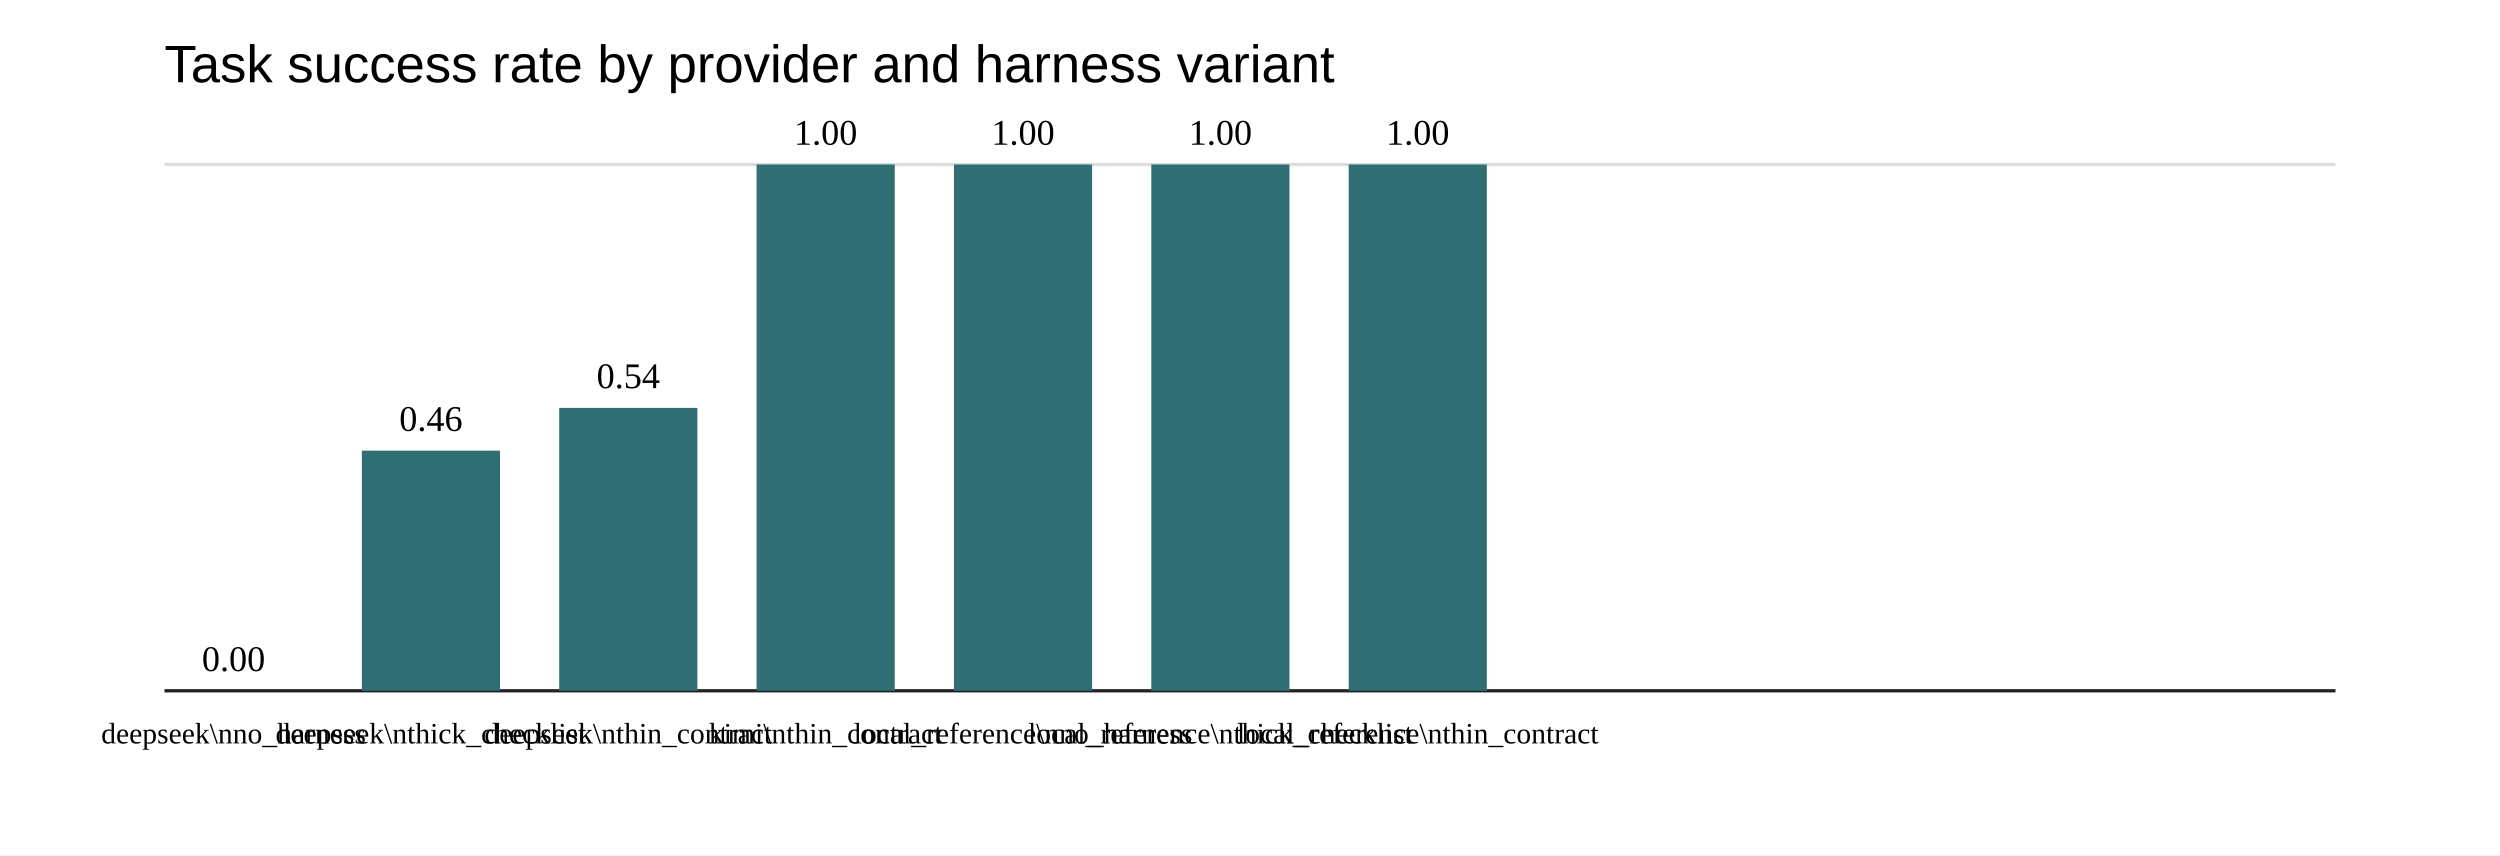
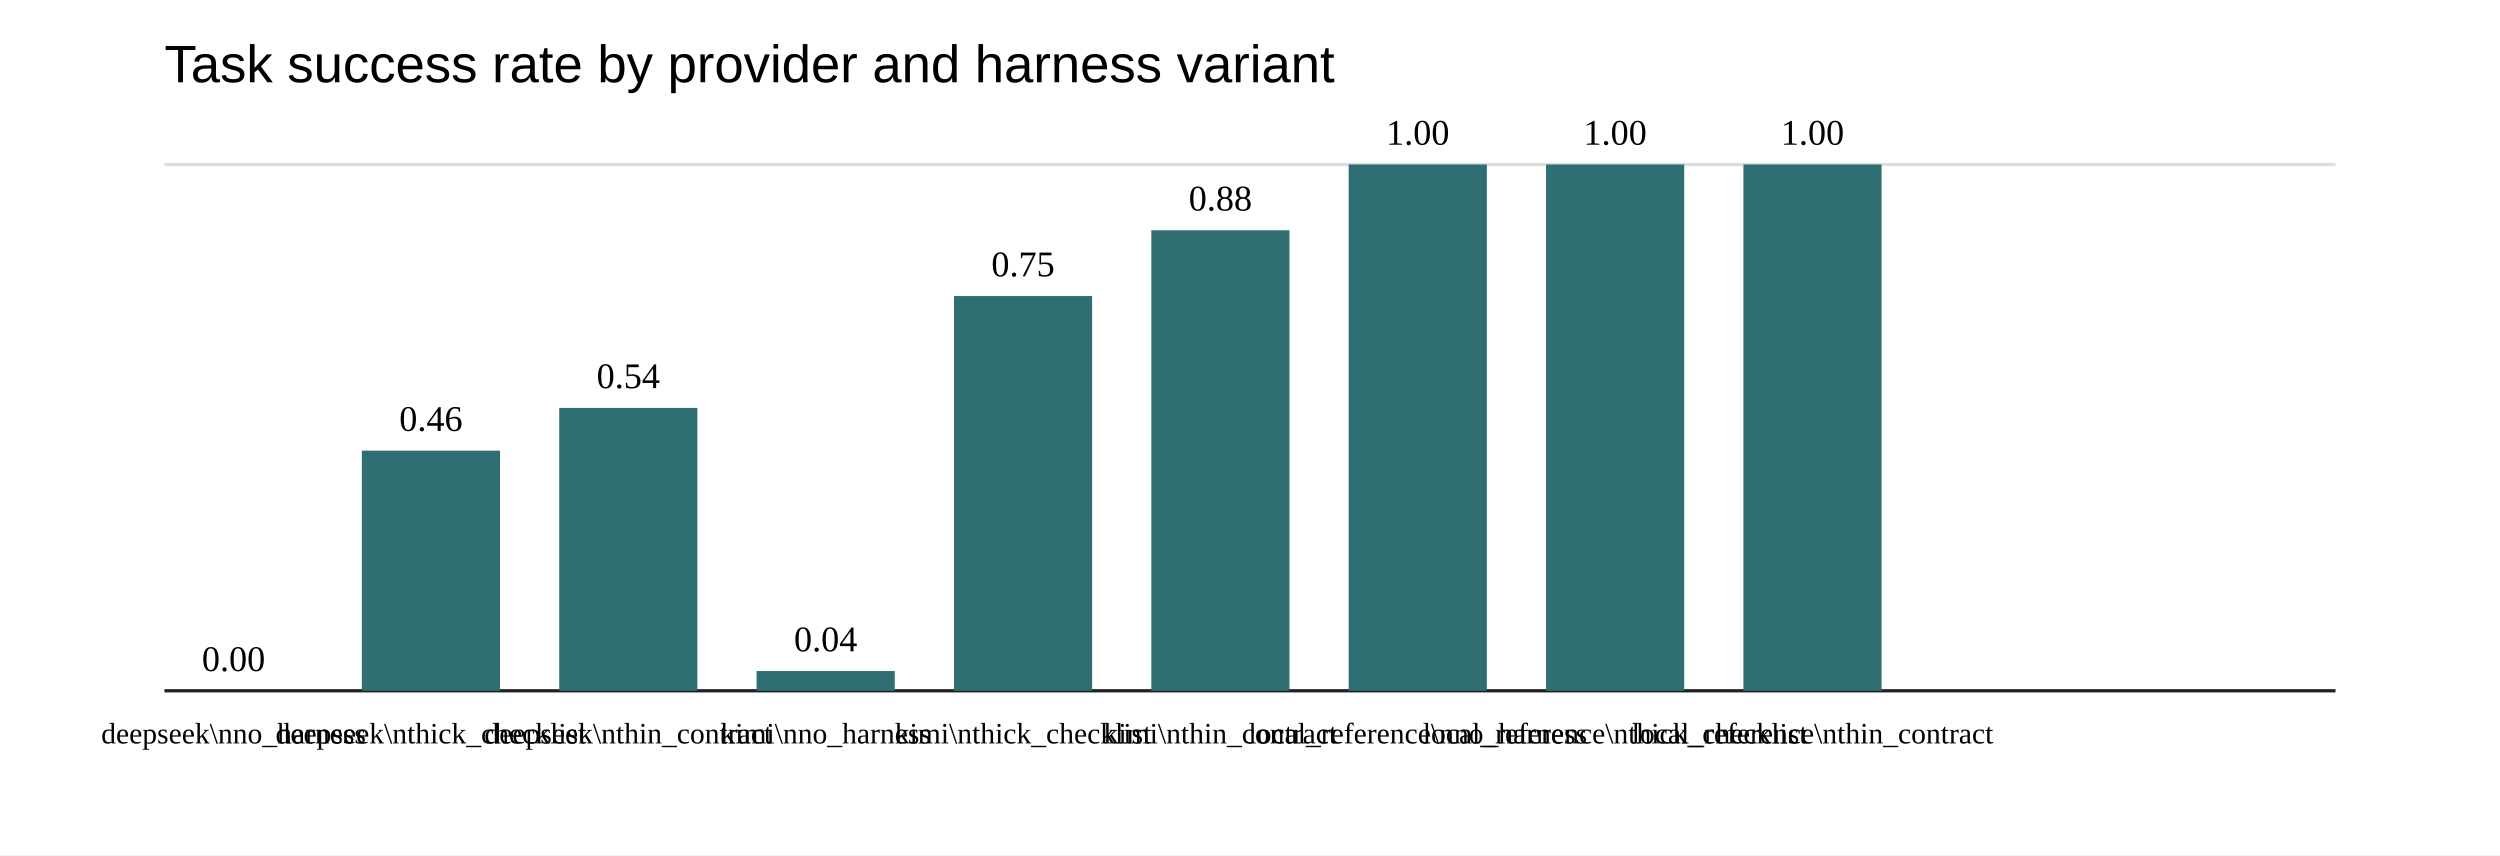
<svg xmlns="http://www.w3.org/2000/svg" width="760" height="260" viewBox="0 0 760 260">
  <rect width="100%" height="100%" fill="white" />
  <text x="50" y="25" font-size="16" font-family="Arial">Task success rate by provider and harness variant</text>
  <line x1="50" y1="210" x2="710" y2="210" stroke="#222" />
  <line x1="50" y1="50" x2="710" y2="50" stroke="#ddd" />
  <rect x="50" y="210" width="42" height="0" fill="#2f6f73" />
  <text x="71.0" y="204" text-anchor="middle" font-size="11">0.00</text>
  <rect x="110" y="137" width="42" height="73" fill="#2f6f73" />
  <text x="131.0" y="131" text-anchor="middle" font-size="11">0.46</text>
  <rect x="170" y="124" width="42" height="86" fill="#2f6f73" />
  <text x="191.0" y="118" text-anchor="middle" font-size="11">0.54</text>
-   <rect x="230" y="50" width="42" height="160" fill="#2f6f73" />
-   <text x="251.0" y="44" text-anchor="middle" font-size="11">1.00</text>
-   <rect x="290" y="50" width="42" height="160" fill="#2f6f73" />
-   <text x="311.0" y="44" text-anchor="middle" font-size="11">1.00</text>
-   <rect x="350" y="50" width="42" height="160" fill="#2f6f73" />
-   <text x="371.0" y="44" text-anchor="middle" font-size="11">1.00</text>
+   <rect x="230" y="204" width="42" height="6" fill="#2f6f73" />
+   <text x="251.0" y="198" text-anchor="middle" font-size="11">0.04</text>
+   <rect x="290" y="90" width="42" height="120" fill="#2f6f73" />
+   <text x="311.0" y="84" text-anchor="middle" font-size="11">0.75</text>
+   <rect x="350" y="70" width="42" height="140" fill="#2f6f73" />
+   <text x="371.0" y="64" text-anchor="middle" font-size="11">0.88</text>
  <rect x="410" y="50" width="42" height="160" fill="#2f6f73" />
  <text x="431.0" y="44" text-anchor="middle" font-size="11">1.00</text>
+   <rect x="470" y="50" width="42" height="160" fill="#2f6f73" />
+   <text x="491.0" y="44" text-anchor="middle" font-size="11">1.00</text>
+   <rect x="530" y="50" width="42" height="160" fill="#2f6f73" />
+   <text x="551.0" y="44" text-anchor="middle" font-size="11">1.00</text>
  <text x="71.0" y="226" text-anchor="middle" font-size="9">deepseek\nno_harness</text>
  <text x="131.0" y="226" text-anchor="middle" font-size="9">deepseek\nthick_checklist</text>
  <text x="191.0" y="226" text-anchor="middle" font-size="9">deepseek\nthin_contract</text>
-   <text x="251.0" y="226" text-anchor="middle" font-size="9">kimi\nthin_contract</text>
-   <text x="311.0" y="226" text-anchor="middle" font-size="9">local_reference\nno_harness</text>
-   <text x="371.0" y="226" text-anchor="middle" font-size="9">local_reference\nthick_checklist</text>
-   <text x="431.0" y="226" text-anchor="middle" font-size="9">local_reference\nthin_contract</text>
+   <text x="251.0" y="226" text-anchor="middle" font-size="9">kimi\nno_harness</text>
+   <text x="311.0" y="226" text-anchor="middle" font-size="9">kimi\nthick_checklist</text>
+   <text x="371.0" y="226" text-anchor="middle" font-size="9">kimi\nthin_contract</text>
+   <text x="431.0" y="226" text-anchor="middle" font-size="9">local_reference\nno_harness</text>
+   <text x="491.0" y="226" text-anchor="middle" font-size="9">local_reference\nthick_checklist</text>
+   <text x="551.0" y="226" text-anchor="middle" font-size="9">local_reference\nthin_contract</text>
</svg>
